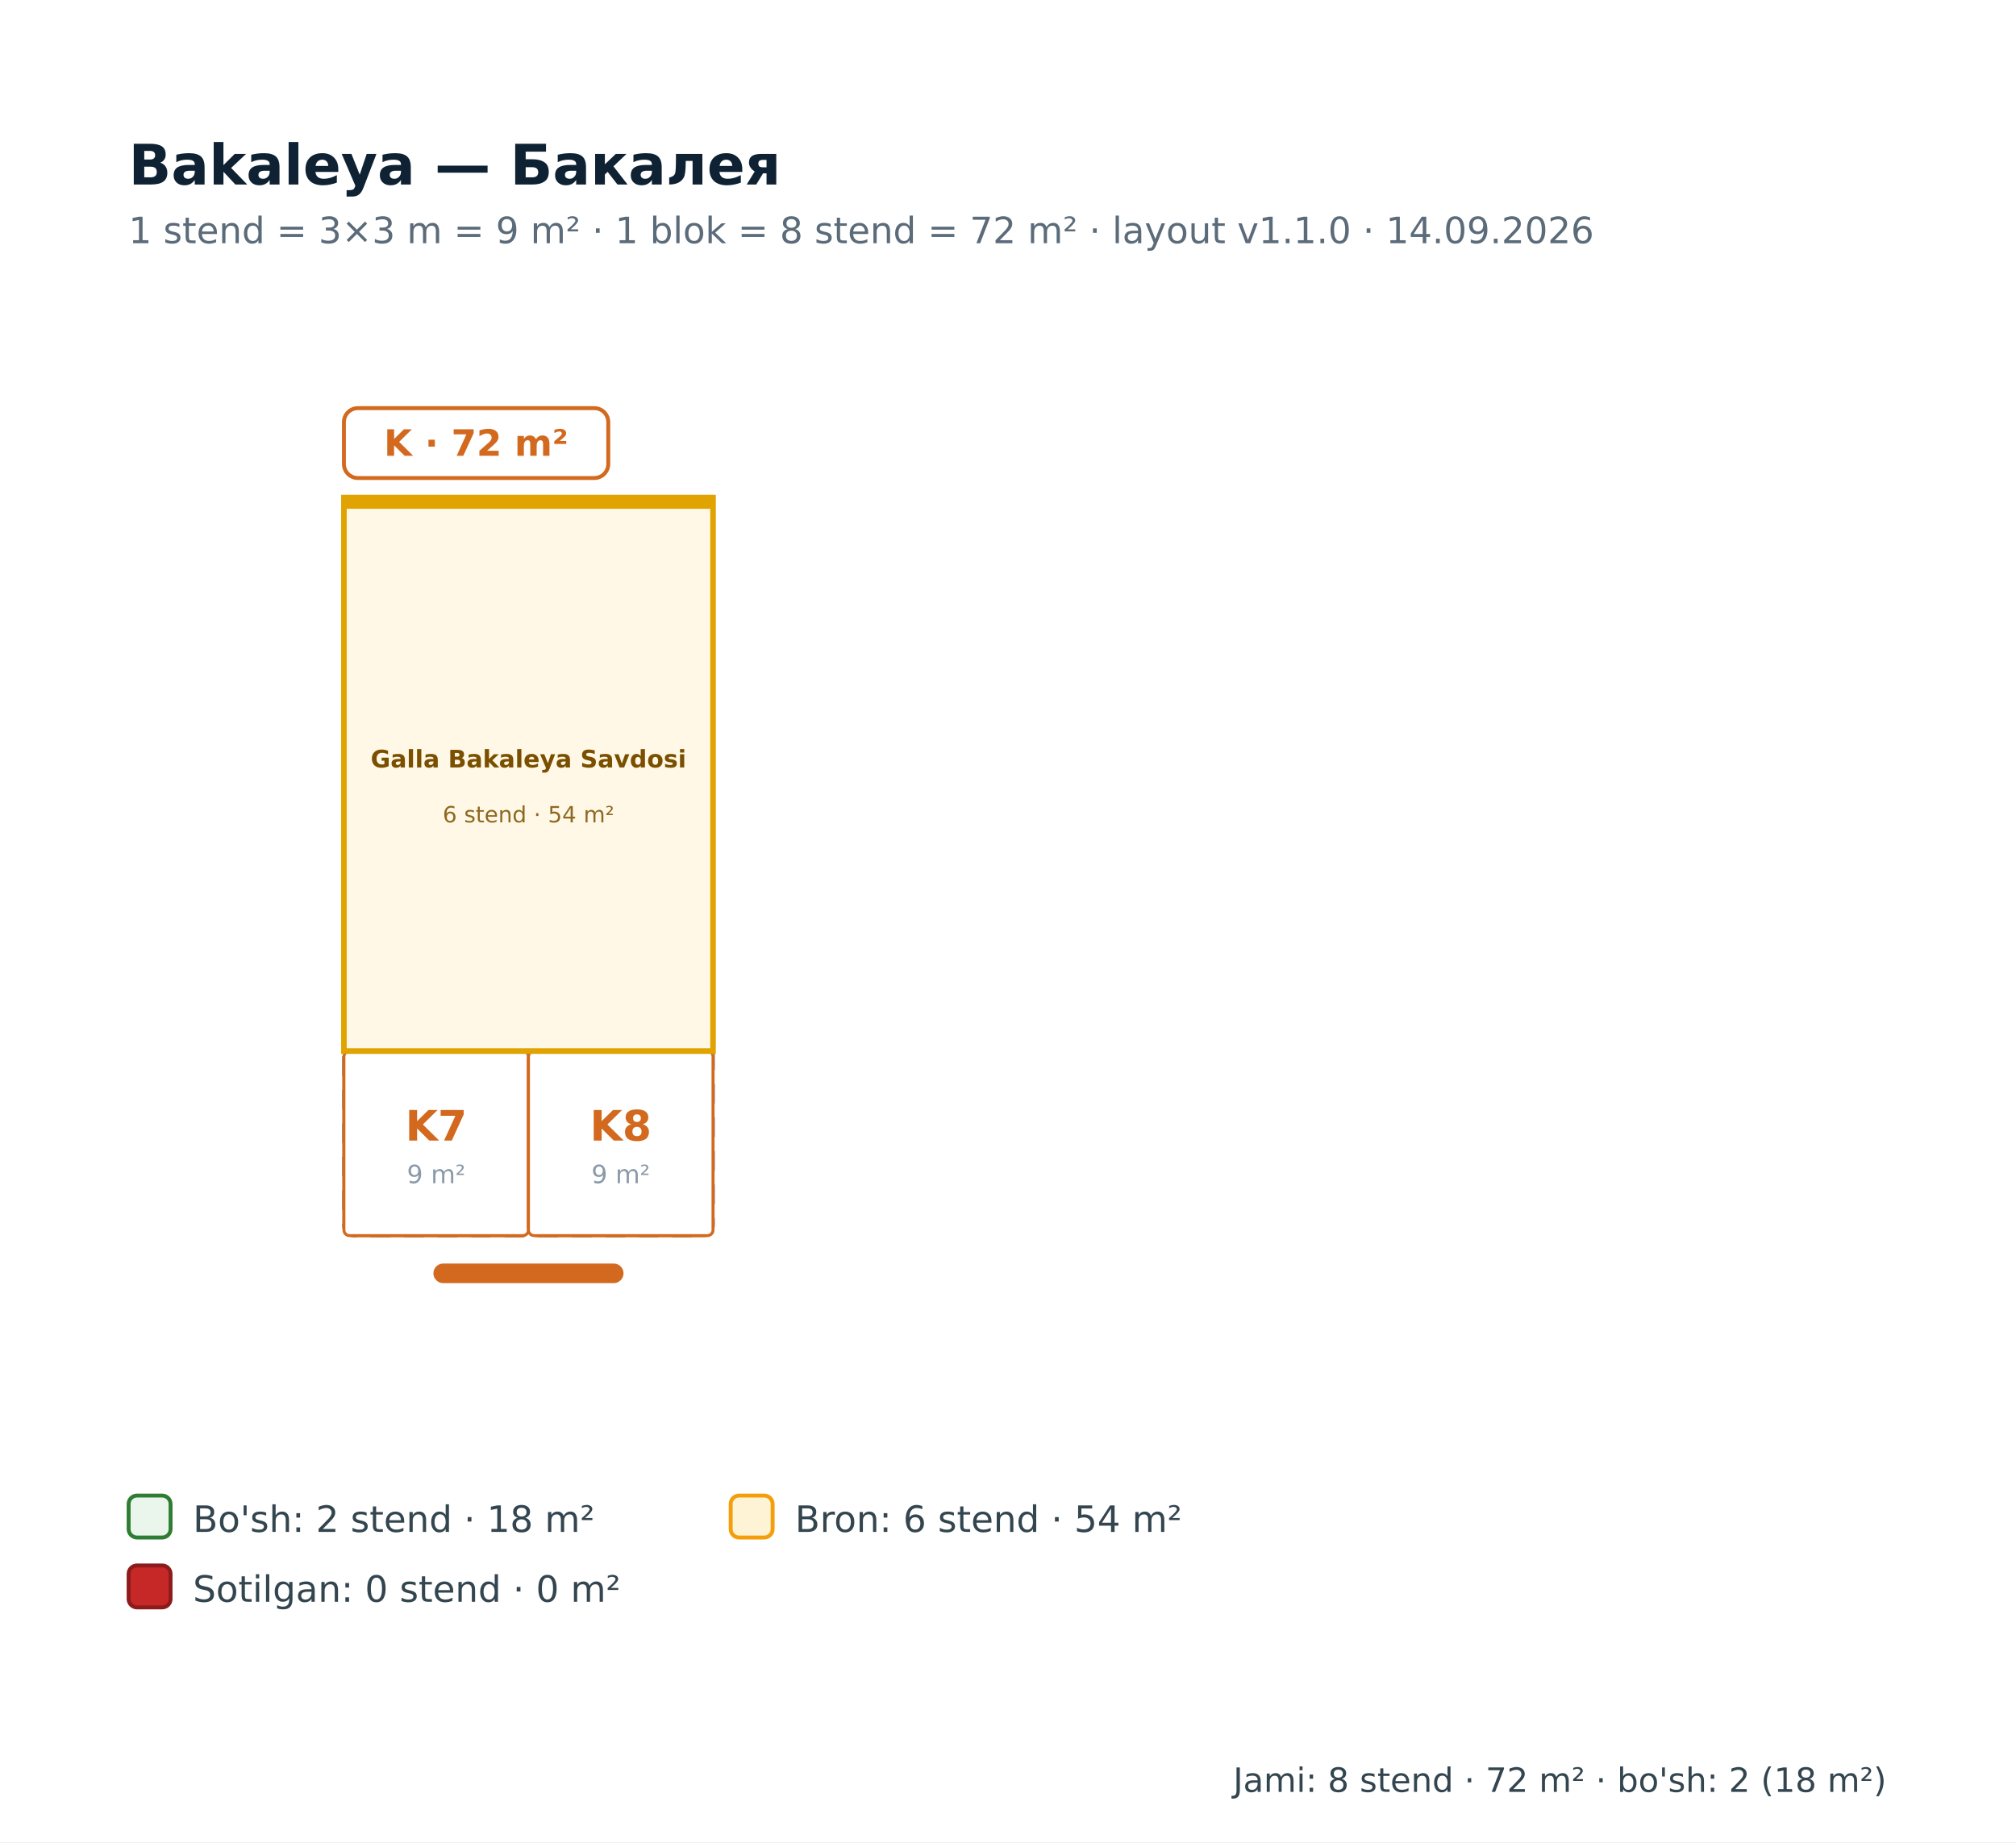
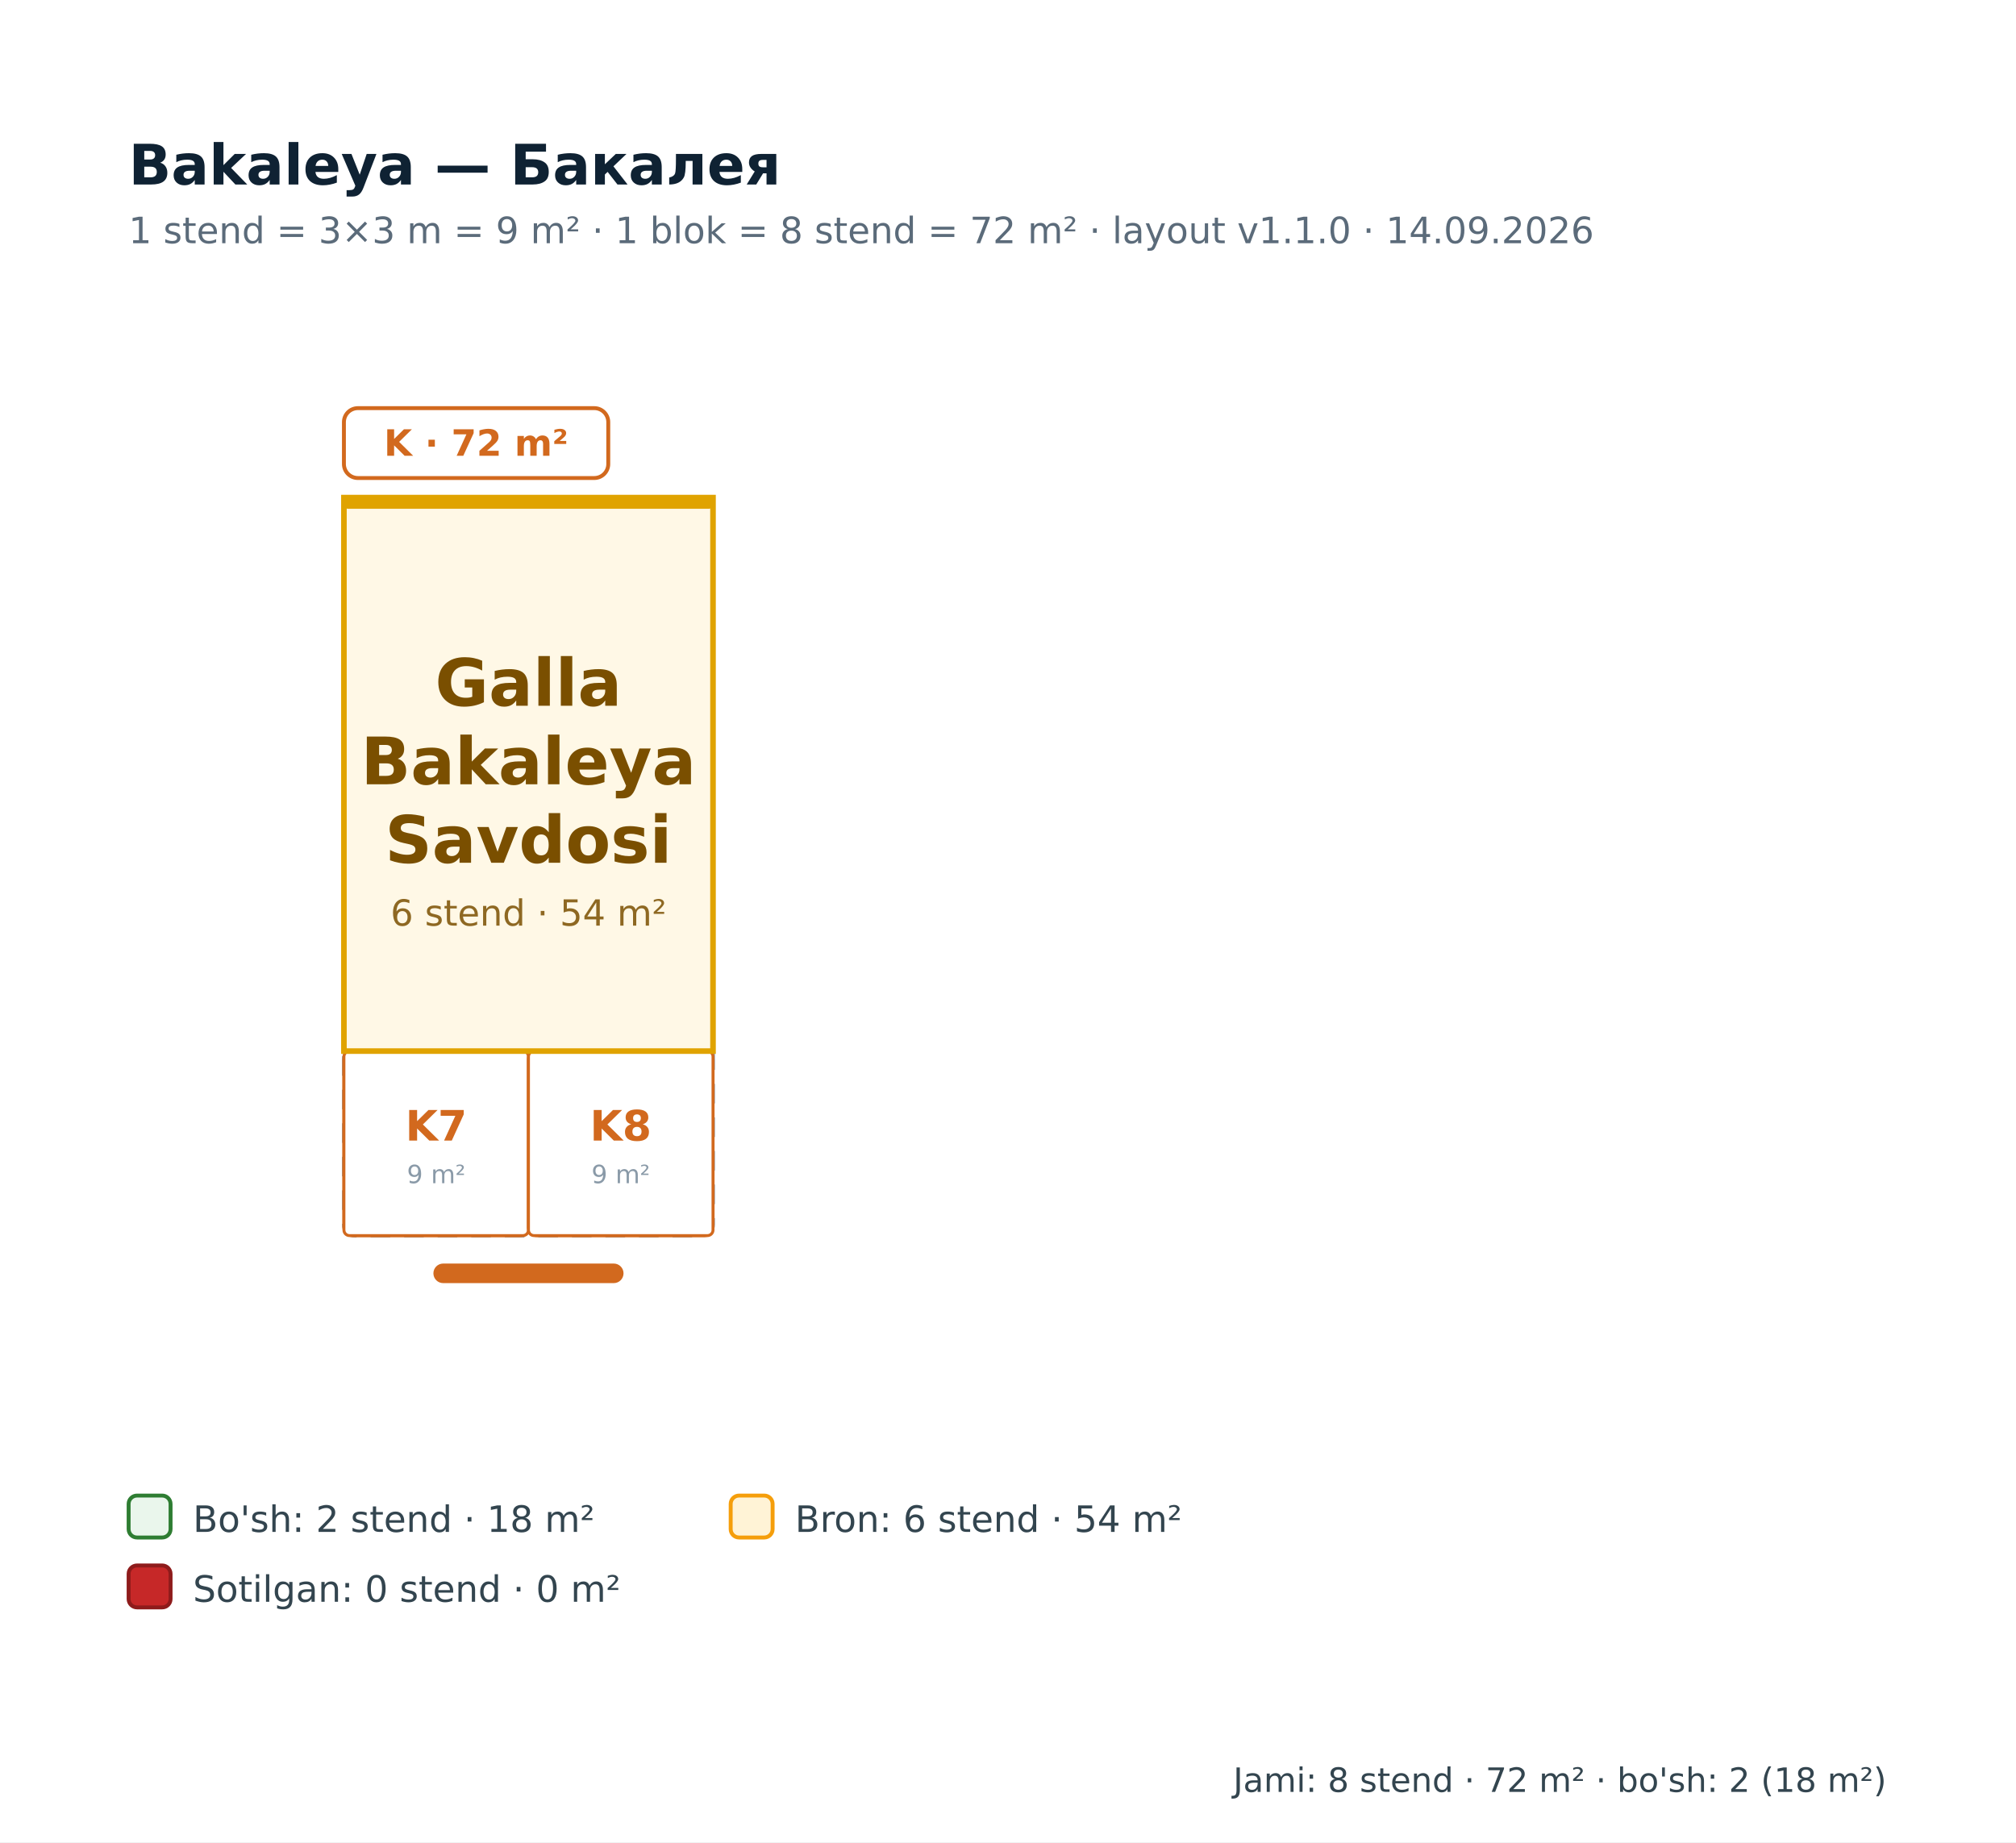
<svg xmlns="http://www.w3.org/2000/svg" width="721" height="659" viewBox="0 0 721 659" font-family="DejaVu Sans, Helvetica, Arial, sans-serif">
  <rect width="721" height="659" fill="#ffffff" />
  <text x="46" y="66" font-size="20" font-weight="bold" fill="#0f2233">Bakaleya — Бакалея</text>
  <text x="46" y="87" font-size="13" fill="#5b6b7a">1 stend = 3×3 m = 9 m² · 1 blok = 8 stend = 72 m² · layout v1.1.0 · 14.09.2026</text>
  <rect x="123.00" y="178.00" width="132.00" height="264.00" fill="none" stroke="#90a4b5" stroke-width="1.4" stroke-dasharray="7 5" rx="4" />
  <rect x="123.00" y="146.00" width="94.54" height="25" rx="5" fill="#ffffff" stroke="#D2691E" stroke-width="1.4" />
  <text x="170.27" y="163.05" font-size="13" font-weight="bold" fill="#D2691E" text-anchor="middle">K · 72 m²</text>
  <rect x="123.00" y="376.00" width="66.00" height="66.00" rx="3" fill="#eaf6ec" stroke="#D2691E" stroke-width="1.1" />
  <rect x="123.00" y="376.00" width="66.00" height="66.00" rx="2" fill="#ffffff" stroke="#D2691E" stroke-width="1.05" />
  <text x="156.00" y="408.00" font-size="15.00" font-weight="bold" fill="#D2691E" text-anchor="middle">K7</text>
  <text x="156.00" y="423.25" font-size="9.00" fill="#8a9aa8" text-anchor="middle">9 m²</text>
  <rect x="189.00" y="376.00" width="66.00" height="66.00" rx="3" fill="#eaf6ec" stroke="#D2691E" stroke-width="1.1" />
  <rect x="189.00" y="376.00" width="66.00" height="66.00" rx="2" fill="#ffffff" stroke="#D2691E" stroke-width="1.05" />
  <text x="222.00" y="408.00" font-size="15.00" font-weight="bold" fill="#D2691E" text-anchor="middle">K8</text>
  <text x="222.00" y="423.25" font-size="9.00" fill="#8a9aa8" text-anchor="middle">9 m²</text>
  <rect x="155.00" y="452.00" width="68" height="7" rx="3.5" fill="#D2691E" />
  <path d="M123 178L189 178L255 178L255 244L255 310L255 376L189 376L123 376L123 310L123 244Z" fill="#fff8e6" stroke="#e0a300" stroke-width="2" />
  <rect x="123.00" y="178.00" width="132.00" height="4" rx="1.5" fill="#e0a300" />
-   <text x="189.00" y="274.53" font-size="8.64" font-weight="bold" fill="#7a4f00" text-anchor="middle">Galla Bakaleya Savdosi</text>
-   <text x="189.00" y="294.18" font-size="8.00" fill="#7a4f00" text-anchor="middle" opacity="0.85">6 stend · 54 m²</text>
+   <text x="189.00" y="252.47" font-size="23.40" font-weight="bold" fill="#7a4f00" text-anchor="middle">Galla</text>
+   <text x="189.00" y="280.55" font-size="23.40" font-weight="bold" fill="#7a4f00" text-anchor="middle">Bakaleya</text>
+   <text x="189.00" y="308.63" font-size="23.40" font-weight="bold" fill="#7a4f00" text-anchor="middle">Savdosi</text>
+   <text x="189.00" y="331.12" font-size="12.87" fill="#7a4f00" text-anchor="middle" opacity="0.85">6 stend · 54 m²</text>
  <rect x="46.00" y="535.00" width="15" height="15" rx="3" fill="#eaf6ec" stroke="#2e7d32" stroke-width="1.4" />
  <text x="69.00" y="548.00" font-size="13" fill="#33454f">Bo'sh: 2 stend · 18 m²</text>
  <rect x="261.32" y="535.00" width="15" height="15" rx="3" fill="#fff3d6" stroke="#f59e0b" stroke-width="1.4" />
  <text x="284.32" y="548.00" font-size="13" fill="#33454f">Bron: 6 stend · 54 m²</text>
  <rect x="46.00" y="560.00" width="15" height="15" rx="3" fill="#c62828" stroke="#8e1b1b" stroke-width="1.4" />
  <text x="69.00" y="573.00" font-size="13" fill="#33454f">Sotilgan: 0 stend · 0 m²</text>
  <text x="674.68" y="641" font-size="12" fill="#33454f" text-anchor="end">Jami: 8 stend · 72 m² · bo'sh: 2 (18 m²)</text>
</svg>
